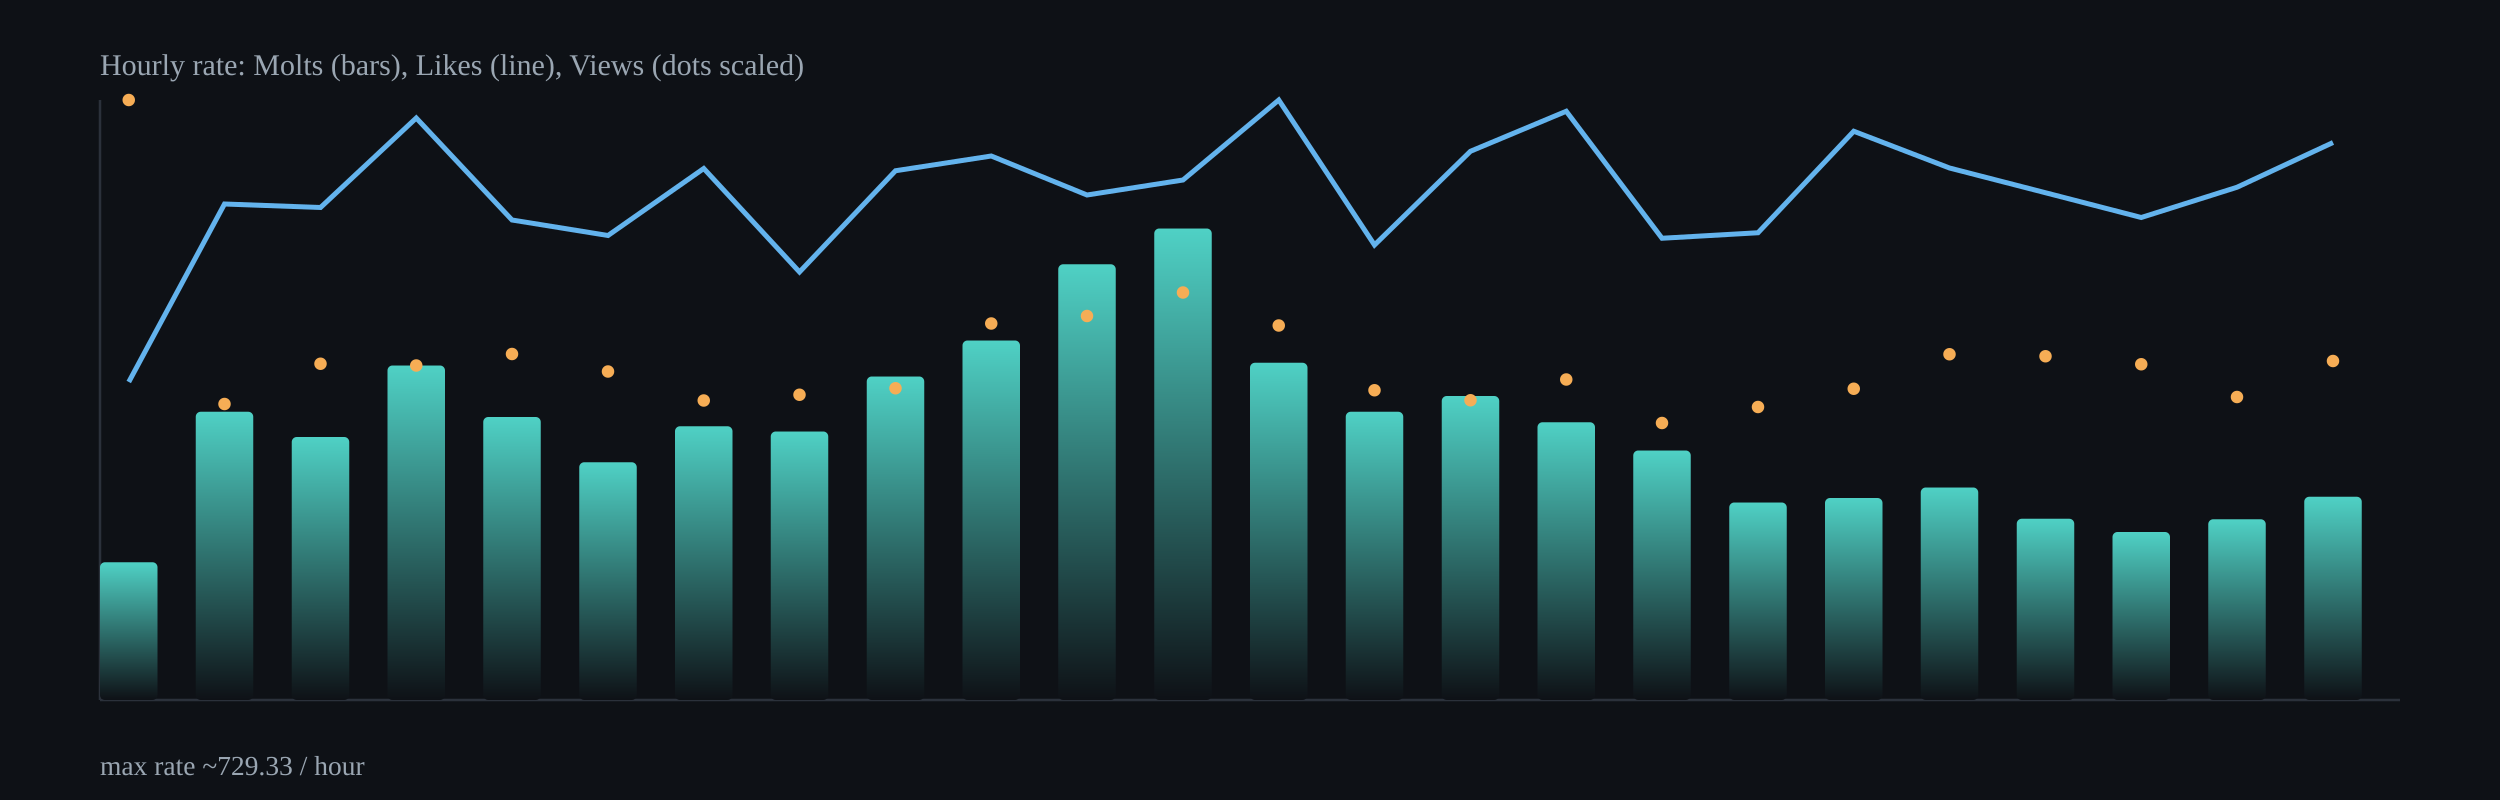
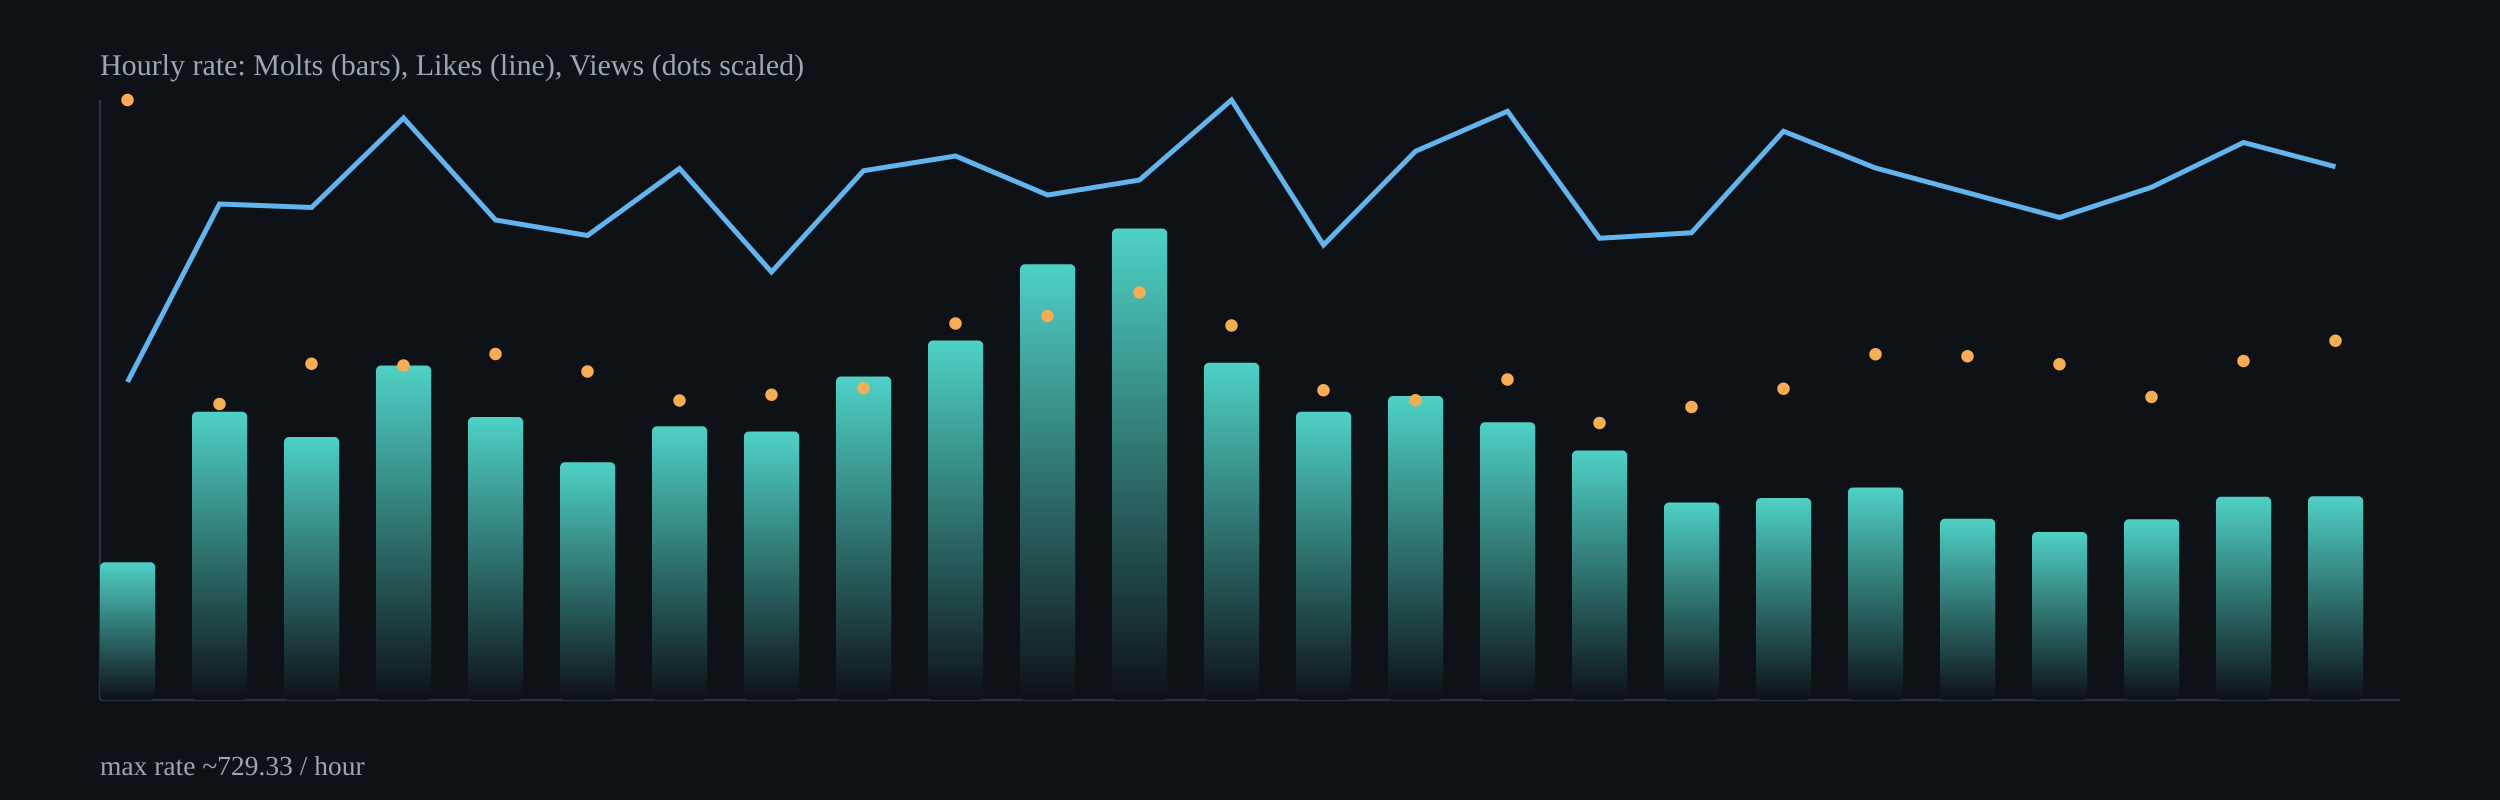
<svg xmlns="http://www.w3.org/2000/svg" width="1000" height="320" viewBox="0 0 1000 320">
  <defs>
    <linearGradient id="barGrad" x1="0" x2="0" y1="0" y2="1">
      <stop offset="0%" stop-color="#4fd1c5" />
      <stop offset="100%" stop-color="#0e1116" />
    </linearGradient>
  </defs>
  <rect x="0" y="0" width="1000" height="320" fill="#0e1116" />
  <g stroke="#2b313b" stroke-width="1">
    <line x1="40" y1="280" x2="960" y2="280" />
    <line x1="40" y1="40" x2="40" y2="280" />
  </g>
-   <rect x="40.0" y="224.9" width="23.0" height="55.1" rx="2" fill="url(#barGrad)" />
-   <rect x="78.3" y="164.7" width="23.0" height="115.3" rx="2" fill="url(#barGrad)" />
-   <rect x="116.7" y="174.8" width="23.0" height="105.2" rx="2" fill="url(#barGrad)" />
-   <rect x="155.0" y="146.2" width="23.0" height="133.8" rx="2" fill="url(#barGrad)" />
-   <rect x="193.3" y="166.8" width="23.0" height="113.2" rx="2" fill="url(#barGrad)" />
-   <rect x="231.7" y="184.9" width="23.0" height="95.1" rx="2" fill="url(#barGrad)" />
-   <rect x="270.0" y="170.5" width="23.0" height="109.5" rx="2" fill="url(#barGrad)" />
-   <rect x="308.3" y="172.6" width="23.0" height="107.4" rx="2" fill="url(#barGrad)" />
-   <rect x="346.7" y="150.6" width="23.0" height="129.4" rx="2" fill="url(#barGrad)" />
-   <rect x="385.0" y="136.2" width="23.0" height="143.8" rx="2" fill="url(#barGrad)" />
-   <rect x="423.3" y="105.7" width="23.0" height="174.3" rx="2" fill="url(#barGrad)" />
-   <rect x="461.7" y="91.4" width="23.0" height="188.6" rx="2" fill="url(#barGrad)" />
-   <rect x="500.0" y="145.1" width="23.0" height="134.9" rx="2" fill="url(#barGrad)" />
-   <rect x="538.3" y="164.7" width="23.0" height="115.3" rx="2" fill="url(#barGrad)" />
-   <rect x="576.7" y="158.4" width="23.0" height="121.6" rx="2" fill="url(#barGrad)" />
-   <rect x="615.0" y="168.9" width="23.0" height="111.1" rx="2" fill="url(#barGrad)" />
-   <rect x="653.3" y="180.2" width="23.0" height="99.8" rx="2" fill="url(#barGrad)" />
-   <rect x="691.7" y="201.0" width="23.0" height="79.0" rx="2" fill="url(#barGrad)" />
-   <rect x="730.0" y="199.2" width="23.0" height="80.8" rx="2" fill="url(#barGrad)" />
-   <rect x="768.3" y="195.0" width="23.0" height="85.0" rx="2" fill="url(#barGrad)" />
-   <rect x="806.7" y="207.5" width="23.0" height="72.5" rx="2" fill="url(#barGrad)" />
-   <rect x="845.0" y="212.8" width="23.0" height="67.2" rx="2" fill="url(#barGrad)" />
-   <rect x="883.3" y="207.7" width="23.0" height="72.3" rx="2" fill="url(#barGrad)" />
-   <rect x="921.7" y="198.7" width="23.0" height="81.3" rx="2" fill="url(#barGrad)" />
-   <polyline fill="none" stroke="#63b3ed" stroke-width="2" points="51.5,152.8 89.8,81.6 128.2,83.0 166.5,47.2 204.8,88.0 243.2,94.2 281.5,67.4 319.8,108.8 358.2,68.3 396.5,62.4 434.8,78.0 473.2,72.0 511.5,40.0 549.8,98.0 588.2,60.5 626.5,44.5 664.8,95.3 703.2,93.1 741.5,52.5 779.8,67.2 818.2,77.1 856.5,87.0 894.8,74.9 933.2,57.0" />
-   <circle cx="51.5" cy="40.0" r="2.5" fill="#f6ad55" />
-   <circle cx="89.8" cy="161.6" r="2.5" fill="#f6ad55" />
-   <circle cx="128.2" cy="145.5" r="2.5" fill="#f6ad55" />
-   <circle cx="166.5" cy="146.2" r="2.5" fill="#f6ad55" />
-   <circle cx="204.8" cy="141.6" r="2.5" fill="#f6ad55" />
-   <circle cx="243.2" cy="148.6" r="2.5" fill="#f6ad55" />
-   <circle cx="281.5" cy="160.2" r="2.5" fill="#f6ad55" />
-   <circle cx="319.8" cy="157.9" r="2.5" fill="#f6ad55" />
-   <circle cx="358.2" cy="155.3" r="2.5" fill="#f6ad55" />
-   <circle cx="396.5" cy="129.4" r="2.5" fill="#f6ad55" />
-   <circle cx="434.8" cy="126.4" r="2.5" fill="#f6ad55" />
-   <circle cx="473.2" cy="117.0" r="2.5" fill="#f6ad55" />
-   <circle cx="511.5" cy="130.2" r="2.5" fill="#f6ad55" />
-   <circle cx="549.8" cy="156.1" r="2.5" fill="#f6ad55" />
-   <circle cx="588.2" cy="160.1" r="2.5" fill="#f6ad55" />
-   <circle cx="626.5" cy="151.8" r="2.5" fill="#f6ad55" />
-   <circle cx="664.8" cy="169.2" r="2.5" fill="#f6ad55" />
-   <circle cx="703.2" cy="162.8" r="2.5" fill="#f6ad55" />
-   <circle cx="741.5" cy="155.5" r="2.5" fill="#f6ad55" />
-   <circle cx="779.8" cy="141.7" r="2.5" fill="#f6ad55" />
-   <circle cx="818.2" cy="142.5" r="2.5" fill="#f6ad55" />
-   <circle cx="856.5" cy="145.7" r="2.5" fill="#f6ad55" />
-   <circle cx="894.8" cy="158.8" r="2.5" fill="#f6ad55" />
-   <circle cx="933.2" cy="144.4" r="2.5" fill="#f6ad55" />
+   <rect x="40.0" y="224.9" width="22.1" height="55.1" rx="2" fill="url(#barGrad)" />
+   <rect x="76.8" y="164.7" width="22.1" height="115.3" rx="2" fill="url(#barGrad)" />
+   <rect x="113.6" y="174.8" width="22.1" height="105.2" rx="2" fill="url(#barGrad)" />
+   <rect x="150.4" y="146.2" width="22.1" height="133.8" rx="2" fill="url(#barGrad)" />
+   <rect x="187.2" y="166.8" width="22.1" height="113.2" rx="2" fill="url(#barGrad)" />
+   <rect x="224.0" y="184.9" width="22.1" height="95.1" rx="2" fill="url(#barGrad)" />
+   <rect x="260.8" y="170.5" width="22.1" height="109.5" rx="2" fill="url(#barGrad)" />
+   <rect x="297.6" y="172.6" width="22.1" height="107.4" rx="2" fill="url(#barGrad)" />
+   <rect x="334.4" y="150.6" width="22.1" height="129.4" rx="2" fill="url(#barGrad)" />
+   <rect x="371.2" y="136.2" width="22.1" height="143.8" rx="2" fill="url(#barGrad)" />
+   <rect x="408.0" y="105.7" width="22.1" height="174.3" rx="2" fill="url(#barGrad)" />
+   <rect x="444.8" y="91.4" width="22.1" height="188.6" rx="2" fill="url(#barGrad)" />
+   <rect x="481.6" y="145.1" width="22.1" height="134.9" rx="2" fill="url(#barGrad)" />
+   <rect x="518.4" y="164.7" width="22.1" height="115.3" rx="2" fill="url(#barGrad)" />
+   <rect x="555.2" y="158.4" width="22.1" height="121.6" rx="2" fill="url(#barGrad)" />
+   <rect x="592.0" y="168.9" width="22.1" height="111.1" rx="2" fill="url(#barGrad)" />
+   <rect x="628.8" y="180.2" width="22.1" height="99.8" rx="2" fill="url(#barGrad)" />
+   <rect x="665.6" y="201.0" width="22.1" height="79.0" rx="2" fill="url(#barGrad)" />
+   <rect x="702.4" y="199.2" width="22.1" height="80.8" rx="2" fill="url(#barGrad)" />
+   <rect x="739.2" y="195.0" width="22.1" height="85.0" rx="2" fill="url(#barGrad)" />
+   <rect x="776.0" y="207.5" width="22.1" height="72.5" rx="2" fill="url(#barGrad)" />
+   <rect x="812.8" y="212.8" width="22.1" height="67.2" rx="2" fill="url(#barGrad)" />
+   <rect x="849.6" y="207.7" width="22.1" height="72.3" rx="2" fill="url(#barGrad)" />
+   <rect x="886.4" y="198.7" width="22.1" height="81.3" rx="2" fill="url(#barGrad)" />
+   <rect x="923.2" y="198.5" width="22.1" height="81.5" rx="2" fill="url(#barGrad)" />
+   <polyline fill="none" stroke="#63b3ed" stroke-width="2" points="51.0,152.8 87.8,81.6 124.6,83.0 161.4,47.2 198.2,88.0 235.0,94.2 271.8,67.4 308.6,108.8 345.4,68.3 382.2,62.4 419.0,78.0 455.8,72.0 492.6,40.0 529.4,98.0 566.2,60.5 603.0,44.5 639.8,95.3 676.6,93.1 713.4,52.5 750.2,67.2 787.0,77.1 823.8,87.0 860.6,74.9 897.4,57.0 934.2,66.7" />
+   <circle cx="51.0" cy="40.0" r="2.5" fill="#f6ad55" />
+   <circle cx="87.8" cy="161.6" r="2.5" fill="#f6ad55" />
+   <circle cx="124.6" cy="145.5" r="2.5" fill="#f6ad55" />
+   <circle cx="161.4" cy="146.2" r="2.5" fill="#f6ad55" />
+   <circle cx="198.2" cy="141.6" r="2.5" fill="#f6ad55" />
+   <circle cx="235.0" cy="148.6" r="2.5" fill="#f6ad55" />
+   <circle cx="271.8" cy="160.2" r="2.5" fill="#f6ad55" />
+   <circle cx="308.6" cy="157.9" r="2.5" fill="#f6ad55" />
+   <circle cx="345.4" cy="155.3" r="2.5" fill="#f6ad55" />
+   <circle cx="382.2" cy="129.4" r="2.5" fill="#f6ad55" />
+   <circle cx="419.0" cy="126.4" r="2.5" fill="#f6ad55" />
+   <circle cx="455.8" cy="117.0" r="2.5" fill="#f6ad55" />
+   <circle cx="492.6" cy="130.2" r="2.5" fill="#f6ad55" />
+   <circle cx="529.4" cy="156.1" r="2.5" fill="#f6ad55" />
+   <circle cx="566.2" cy="160.1" r="2.5" fill="#f6ad55" />
+   <circle cx="603.0" cy="151.8" r="2.5" fill="#f6ad55" />
+   <circle cx="639.8" cy="169.2" r="2.5" fill="#f6ad55" />
+   <circle cx="676.6" cy="162.8" r="2.5" fill="#f6ad55" />
+   <circle cx="713.4" cy="155.5" r="2.5" fill="#f6ad55" />
+   <circle cx="750.2" cy="141.7" r="2.5" fill="#f6ad55" />
+   <circle cx="787.0" cy="142.5" r="2.5" fill="#f6ad55" />
+   <circle cx="823.8" cy="145.7" r="2.5" fill="#f6ad55" />
+   <circle cx="860.6" cy="158.8" r="2.5" fill="#f6ad55" />
+   <circle cx="897.4" cy="144.4" r="2.5" fill="#f6ad55" />
+   <circle cx="934.2" cy="136.3" r="2.5" fill="#f6ad55" />
  <text x="40" y="30" fill="#9aa6b2" font-size="12">Hourly rate: Molts (bars), Likes (line), Views (dots scaled)</text>
  <text x="40" y="310" fill="#9aa6b2" font-size="11">max rate ~729.33 / hour</text>
</svg>
